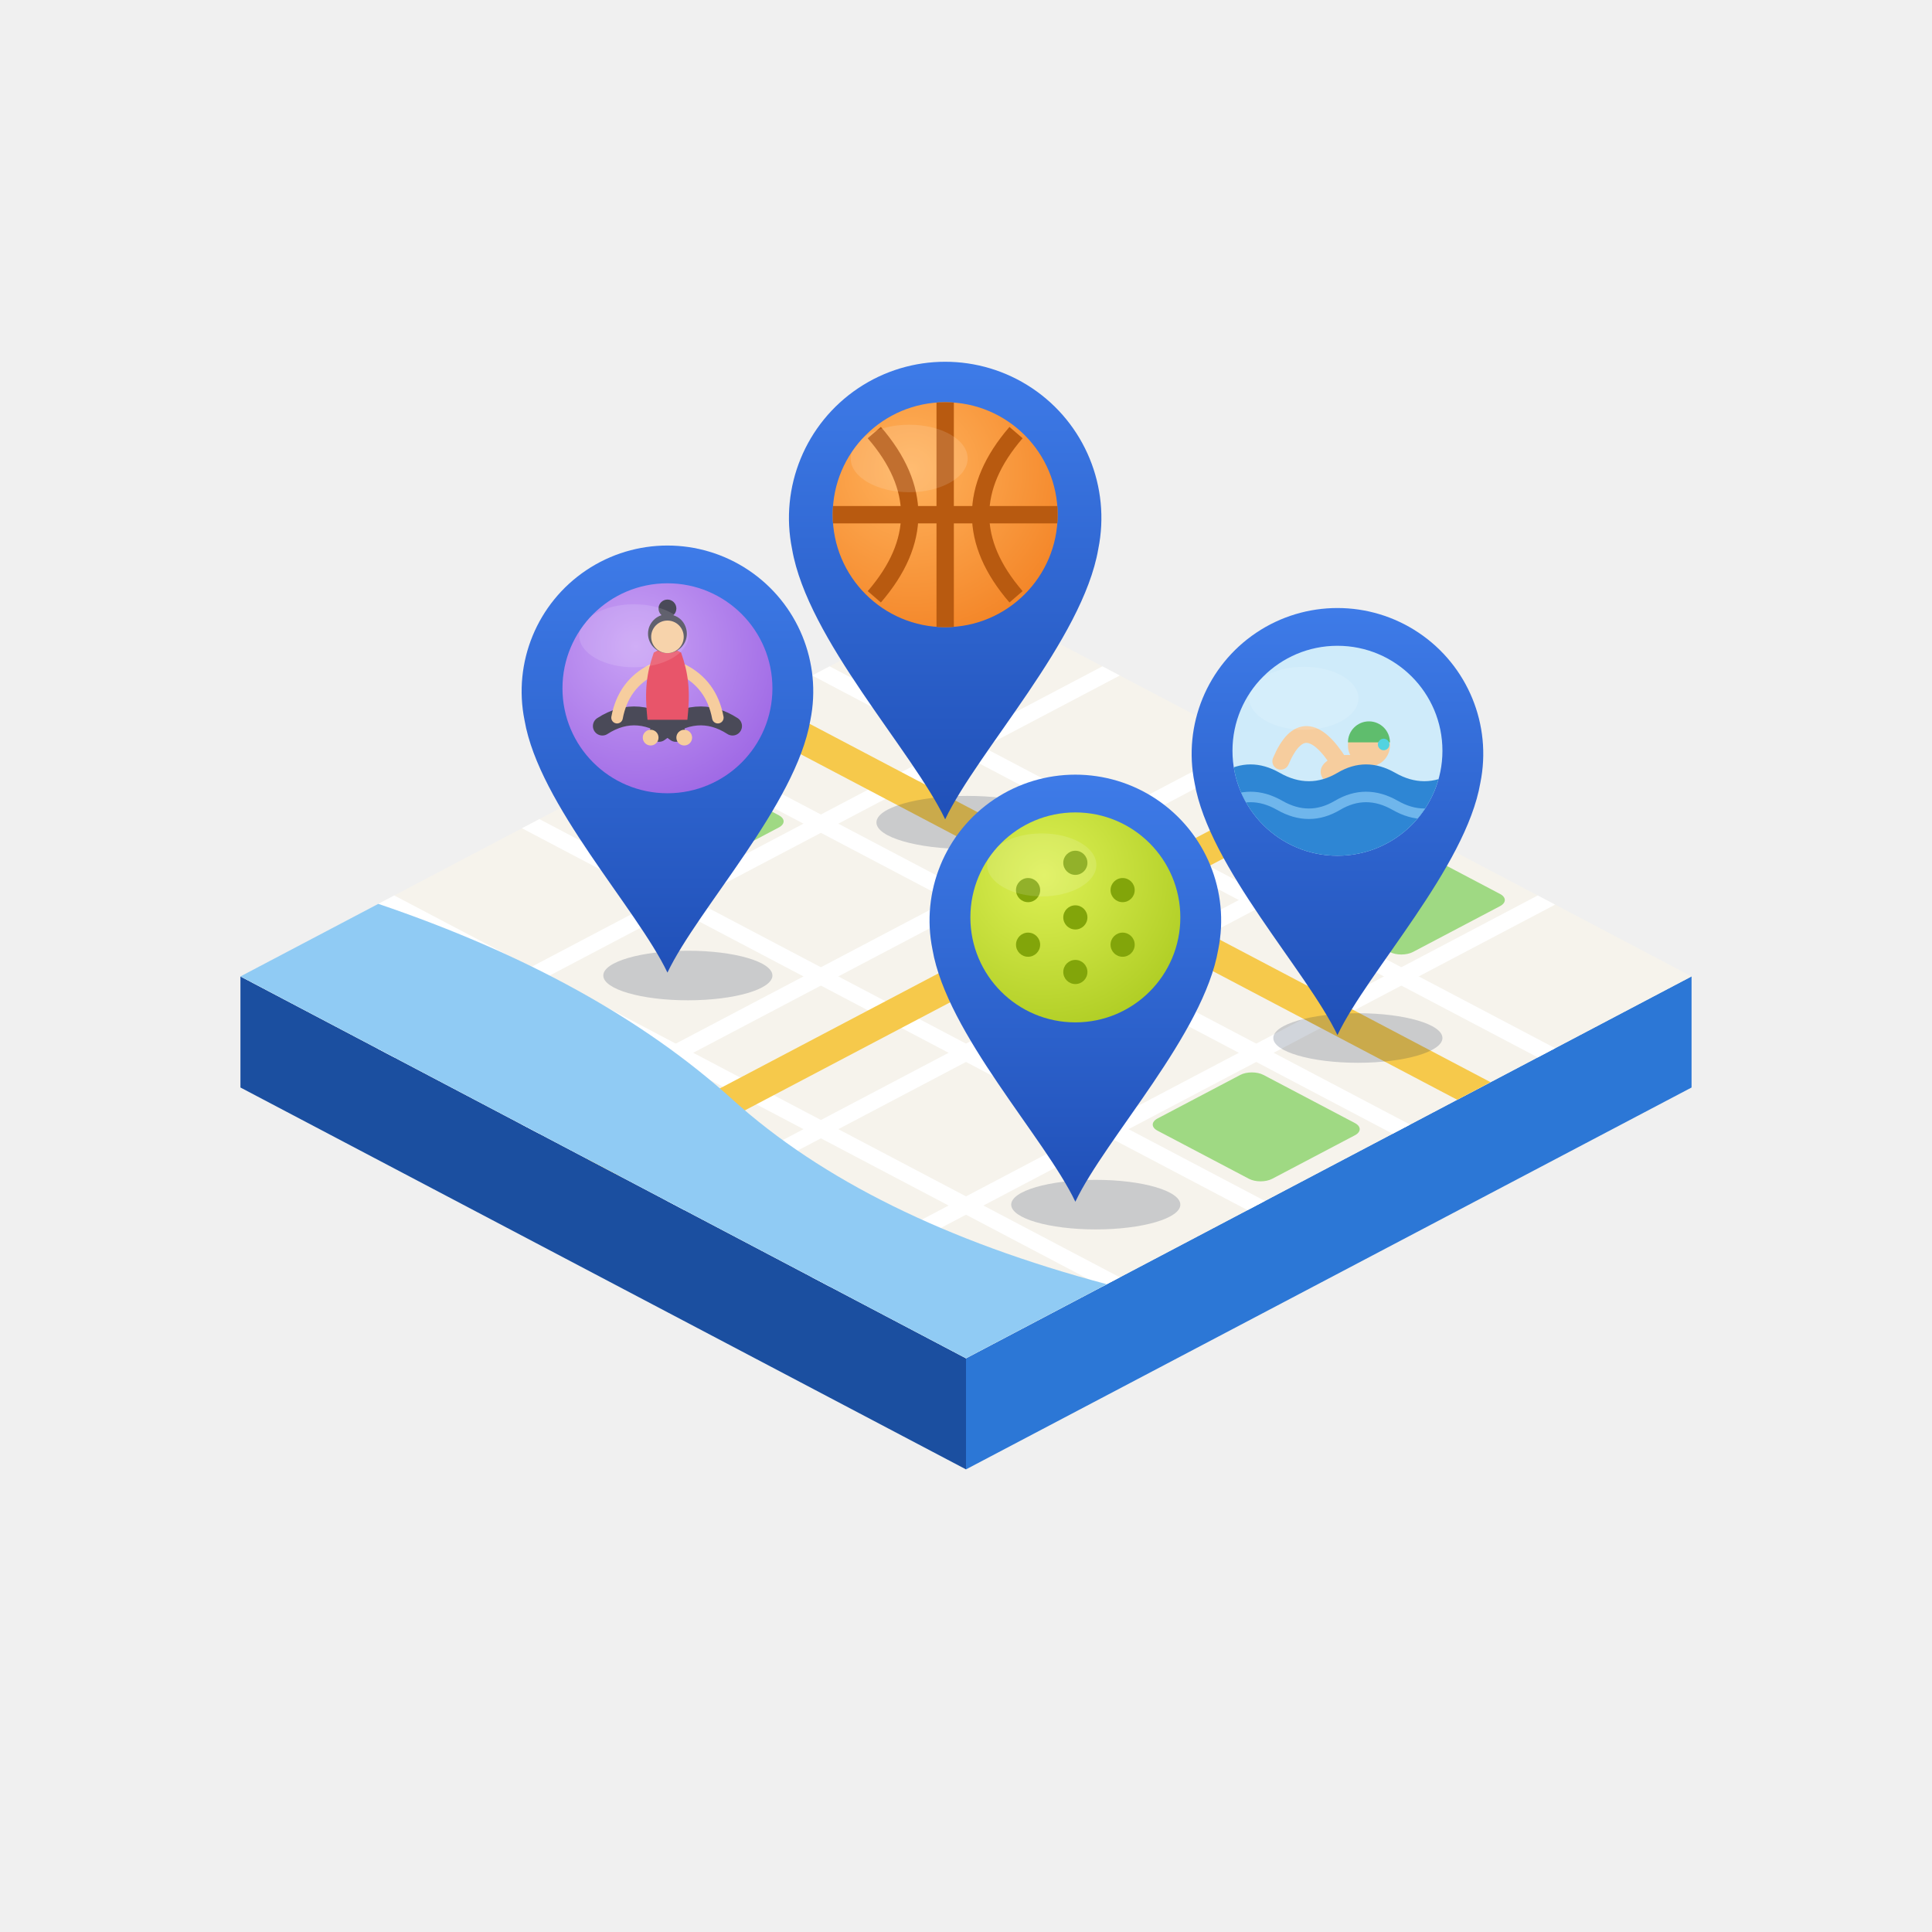
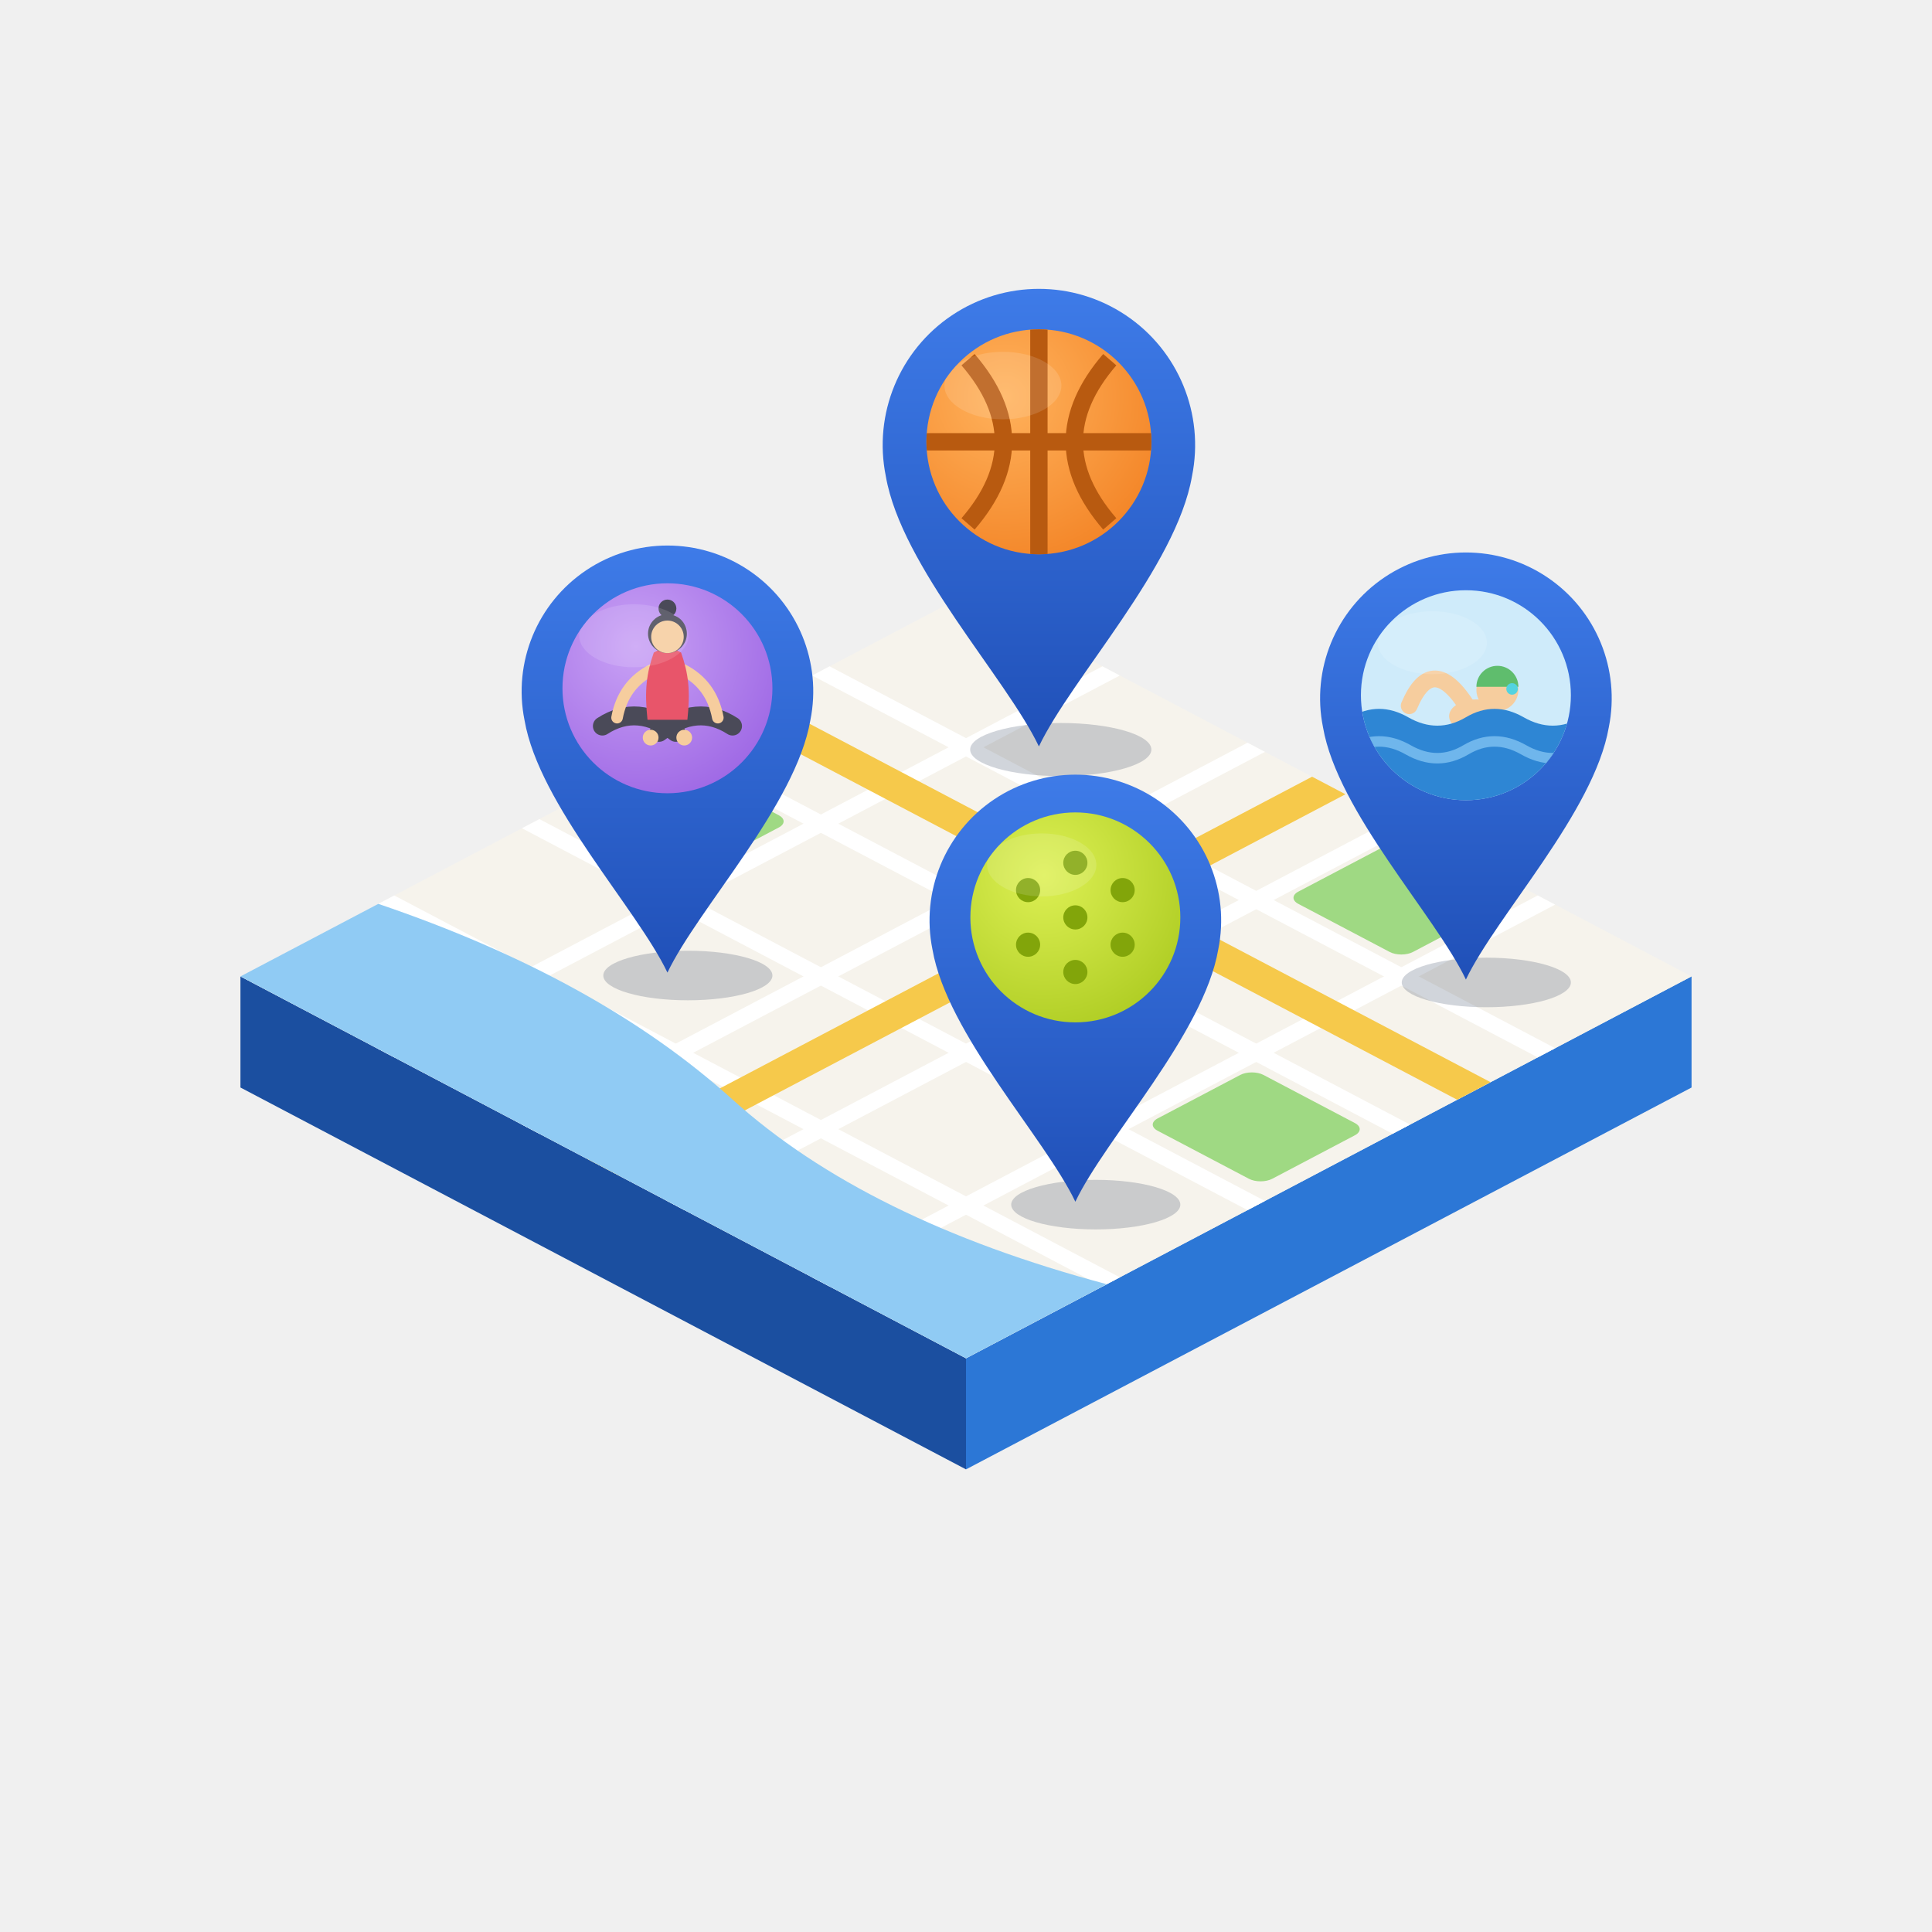
<svg xmlns="http://www.w3.org/2000/svg" width="1024" height="1024" viewBox="0 0 1024 1024">
  <g transform="translate(40.96 40.96) scale(0.92)">
    <polygon points="94,518 512,738 512,802 94,582" fill="#1B4FA0" />
    <polygon points="512,738 930,518 930,582 512,802" fill="#2C77D6" />
    <defs>
      <clipPath id="mapClip">
        <rect width="1000" height="1000" />
      </clipPath>
    </defs>
    <g transform="matrix(0.418 0.22 -0.418 0.22 512 298)" clip-path="url(#mapClip)">
      <rect width="1000" height="1000" fill="#F6F3EC" />
      <g stroke="#FFFFFF" stroke-width="24" fill="none">
        <path d="M 200 0 L 200 1000" />
        <path d="M 400 0 L 400 1000" />
        <path d="M 600 0 L 600 1000" />
        <path d="M 800 0 L 800 1000" />
        <path d="M 0 200 L 1000 200" />
        <path d="M 0 400 L 1000 400" />
        <path d="M 0 600 L 1000 600" />
        <path d="M 0 800 L 1000 800" />
      </g>
      <rect x="618" y="24" width="158" height="152" rx="16" fill="#9FD983" />
      <rect x="24" y="418" width="152" height="158" rx="16" fill="#9FD983" />
      <rect x="818" y="424" width="158" height="146" rx="16" fill="#9FD983" />
      <g stroke="#F6C94B" stroke-width="46" fill="none">
        <path d="M 500 0 L 500 1000" />
        <path d="M 0 300 L 1000 300" />
      </g>
      <path d="M 0 810 Q 250 756 500 822 T 1000 806 L 1000 1000 L 0 1000 Z" fill="#90CBF4" />
    </g>
-     <ellipse cx="512.6" cy="429.3" rx="52.2" ry="15.3" fill="#1B2B4A" opacity="0.20" />
+     <ellipse cx="566.6" cy="387.3" rx="52.2" ry="15.3" fill="#1B2B4A" opacity="0.20" />
    <ellipse cx="351.76" cy="517.48" rx="48.72" ry="14.28" fill="#1B2B4A" opacity="0.20" />
-     <ellipse cx="737.76" cy="553.48" rx="48.72" ry="14.28" fill="#1B2B4A" opacity="0.20" />
+     <ellipse cx="811.76" cy="521.48" rx="48.72" ry="14.28" fill="#1B2B4A" opacity="0.20" />
    <ellipse cx="586.76" cy="649.48" rx="48.72" ry="14.28" fill="#1B2B4A" opacity="0.20" />
    <defs>
-       <linearGradient id="pinGradblue500252" x1="0" y1="0" x2="0" y2="1">
+       <linearGradient id="pinGradblue554210" x1="0" y1="0" x2="0" y2="1">
        <stop offset="0" stop-color="#3E7BE8" />
        <stop offset="1" stop-color="#2050B8" />
      </linearGradient>
    </defs>
-     <path d="M 500 427.5                C 481.1 387.9 420.8 324.0 411.8 271.8                A 90 90 0 1 1 588.2 271.8                C 579.2 324.0 518.9 387.9 500 427.5 Z" fill="url(#pinGradblue500252)" />
+     <path d="M 554 385.5                C 535.1 345.9 474.8 282.0 465.8 229.8                A 90 90 0 1 1 642.2 229.8                C 633.2 282.0 572.9 345.9 554 385.5 Z" fill="url(#pinGradblue554210)" />
    <defs>
-       <radialGradient id="ballGrad500252" cx="0.35" cy="0.3" r="1">
+       <radialGradient id="ballGrad554210" cx="0.35" cy="0.3" r="1">
        <stop offset="0" stop-color="#FFB25C" />
        <stop offset="1" stop-color="#F07818" />
      </radialGradient>
-       <clipPath id="ballClip500252">
-         <circle cx="500" cy="252" r="64.8" />
+       <clipPath id="ballClip554210">
+         <circle cx="554" cy="210" r="64.8" />
      </clipPath>
    </defs>
-     <circle cx="500" cy="252" r="64.8" fill="url(#ballGrad500252)" />
-     <g stroke="#B85A10" stroke-width="10" fill="none" clip-path="url(#ballClip500252)">
-       <path d="M 500 187.2 L 500 316.8" />
-       <path d="M 435.2 252 L 564.8 252" />
-       <path d="M 459.176 204.696 Q 500 252 459.176 299.304" />
-       <path d="M 540.824 204.696 Q 500 252 540.824 299.304" />
+     <circle cx="554" cy="210" r="64.8" fill="url(#ballGrad554210)" />
+     <g stroke="#B85A10" stroke-width="10" fill="none" clip-path="url(#ballClip554210)">
+       <path d="M 554 145.2 L 554 274.8" />
+       <path d="M 489.2 210 L 618.8 210" />
+       <path d="M 513.176 162.696 Q 554 210 513.176 257.304" />
+       <path d="M 594.824 162.696 Q 554 210 594.824 257.304" />
    </g>
    <defs>
-       <clipPath id="discClip500252">
-         <circle cx="500" cy="252" r="64.8" />
+       <clipPath id="discClip554210">
+         <circle cx="554" cy="210" r="64.8" />
      </clipPath>
    </defs>
-     <ellipse cx="479.264" cy="219.6" rx="33.696" ry="19.44" fill="#FFFFFF" opacity="0.13" clip-path="url(#discClip500252)" />
+     <ellipse cx="533.264" cy="177.6" rx="33.696" ry="19.44" fill="#FFFFFF" opacity="0.13" clip-path="url(#discClip554210)" />
    <defs>
      <linearGradient id="pinGradblue340352" x1="0" y1="0" x2="0" y2="1">
        <stop offset="0" stop-color="#3E7BE8" />
        <stop offset="1" stop-color="#2050B8" />
      </linearGradient>
    </defs>
    <path d="M 340 515.8                C 322.36 478.84 266.08 419.2 257.68 370.48                A 84 84 0 1 1 422.32 370.48                C 413.92 419.2 357.64 478.84 340 515.8 Z" fill="url(#pinGradblue340352)" />
    <defs>
      <radialGradient id="yog340352" cx="0.35" cy="0.3" r="1">
        <stop offset="0" stop-color="#C9A2F5" />
        <stop offset="1" stop-color="#9257E0" />
      </radialGradient>
    </defs>
    <circle cx="340" cy="352" r="60.48" fill="url(#yog340352)" />
    <g>
      <path d="M 302.502 373.773 Q 323.066 360.467 344.838 377.402" stroke="#4A4A58" stroke-width="10.886" fill="none" stroke-linecap="round" />
      <path d="M 377.498 373.773 Q 356.934 360.467 335.162 377.402" stroke="#4A4A58" stroke-width="10.886" fill="none" stroke-linecap="round" />
      <circle cx="330.323" cy="380.426" r="4.536" fill="#F6CD9E" />
      <circle cx="349.677" cy="380.426" r="4.536" fill="#F6CD9E" />
      <path d="M 331.533 341.114 Q 314.598 349.581 310.97 368.934" stroke="#F6CD9E" stroke-width="6.653" fill="none" stroke-linecap="round" />
      <path d="M 348.467 341.114 Q 365.402 349.581 369.03 368.934" stroke="#F6CD9E" stroke-width="6.653" fill="none" stroke-linecap="round" />
      <path d="M 332.138 331.437                  C 327.904 343.533 326.694 353.21 328.509 370.144                  L 351.491 370.144                  C 353.306 353.21 352.096 343.533 347.862 331.437                  Q 340 326.598 332.138 331.437 Z" fill="#E8556A" />
      <circle cx="340" cy="320.55" r="11.189" fill="#4A4A58" />
      <circle cx="340" cy="306.035" r="5.141" fill="#4A4A58" />
      <circle cx="340" cy="322.365" r="9.374" fill="#F6CD9E" />
    </g>
    <defs>
      <clipPath id="discClip340352">
        <circle cx="340" cy="352" r="60.48" />
      </clipPath>
    </defs>
    <ellipse cx="320.646" cy="321.76" rx="31.45" ry="18.144" fill="#FFFFFF" opacity="0.13" clip-path="url(#discClip340352)" />
    <defs>
-       <linearGradient id="pinGradblue726388" x1="0" y1="0" x2="0" y2="1">
+       <linearGradient id="pinGradblue800356" x1="0" y1="0" x2="0" y2="1">
        <stop offset="0" stop-color="#3E7BE8" />
        <stop offset="1" stop-color="#2050B8" />
      </linearGradient>
    </defs>
-     <path d="M 726 551.8                C 708.36 514.84 652.08 455.2 643.68 406.48                A 84 84 0 1 1 808.32 406.48                C 799.92 455.2 743.64 514.84 726 551.8 Z" fill="url(#pinGradblue726388)" />
+     <path d="M 800 519.8                C 782.36 482.84 726.08 423.2 717.68 374.48                A 84 84 0 1 1 882.32 374.48                C 873.92 423.2 817.64 482.84 800 519.8 Z" fill="url(#pinGradblue800356)" />
    <defs>
-       <clipPath id="swmClip726388">
-         <circle cx="726" cy="388" r="60.48" />
+       <clipPath id="swmClip800356">
+         <circle cx="800" cy="356" r="60.48" />
      </clipPath>
    </defs>
-     <circle cx="726" cy="388" r="60.48" fill="#CFEBFA" />
-     <g clip-path="url(#swmClip726388)">
-       <ellipse cx="732.048" cy="400.096" rx="15.725" ry="9.677" fill="#F6CD9E" />
-       <circle cx="744.144" cy="384.976" r="12.096" fill="#F6CD9E" />
-       <path d="M 732.048 383.162 A 12.096 12.096 0 0 1 756.24 383.162 Z" fill="#5FBD6D" />
-       <circle cx="752.611" cy="384.371" r="3.326" fill="#53D3E0" />
-       <path d="M 727.21 395.258 Q 706.646 362.598 693.341 394.048" stroke="#F6CD9E" stroke-width="9.677" fill="none" stroke-linecap="round" />
-       <path d="M 659.472 400.701 q 16.33 -9.677 33.264 0 t 33.264 0 t 33.264 0 t 33.264 0 L 792.528 460.576 L 659.472 460.576 Z" fill="#2E86D4" />
-       <path d="M 659.472 419.45 q 16.33 -9.677 33.264 0 t 33.264 0 t 33.264 0 t 33.264 0" stroke="#6FB6EC" stroke-width="6.048" fill="none" stroke-linecap="round" />
+     <circle cx="800" cy="356" r="60.48" fill="#CFEBFA" />
+     <g clip-path="url(#swmClip800356)">
+       <ellipse cx="806.048" cy="368.096" rx="15.725" ry="9.677" fill="#F6CD9E" />
+       <circle cx="818.144" cy="352.976" r="12.096" fill="#F6CD9E" />
+       <path d="M 806.048 351.162 A 12.096 12.096 0 0 1 830.24 351.162 Z" fill="#5FBD6D" />
+       <circle cx="826.611" cy="352.371" r="3.326" fill="#53D3E0" />
+       <path d="M 801.21 363.258 Q 780.646 330.598 767.341 362.048" stroke="#F6CD9E" stroke-width="9.677" fill="none" stroke-linecap="round" />
+       <path d="M 733.472 368.701 q 16.33 -9.677 33.264 0 t 33.264 0 t 33.264 0 t 33.264 0 L 866.528 428.576 L 733.472 428.576 Z" fill="#2E86D4" />
+       <path d="M 733.472 387.45 q 16.33 -9.677 33.264 0 t 33.264 0 t 33.264 0 t 33.264 0" stroke="#6FB6EC" stroke-width="6.048" fill="none" stroke-linecap="round" />
    </g>
    <defs>
-       <clipPath id="discClip726388">
-         <circle cx="726" cy="388" r="60.48" />
+       <clipPath id="discClip800356">
+         <circle cx="800" cy="356" r="60.48" />
      </clipPath>
    </defs>
-     <ellipse cx="706.646" cy="357.76" rx="31.45" ry="18.144" fill="#FFFFFF" opacity="0.13" clip-path="url(#discClip726388)" />
+     <ellipse cx="780.646" cy="325.76" rx="31.45" ry="18.144" fill="#FFFFFF" opacity="0.13" clip-path="url(#discClip800356)" />
    <defs>
      <linearGradient id="pinGradblue575484" x1="0" y1="0" x2="0" y2="1">
        <stop offset="0" stop-color="#3E7BE8" />
        <stop offset="1" stop-color="#2050B8" />
      </linearGradient>
    </defs>
    <path d="M 575 647.8                C 557.36 610.84 501.08 551.2 492.68 502.48                A 84 84 0 1 1 657.32 502.48                C 648.92 551.2 592.64 610.84 575 647.8 Z" fill="url(#pinGradblue575484)" />
    <defs>
      <radialGradient id="pkl575484" cx="0.35" cy="0.3" r="1">
        <stop offset="0" stop-color="#DDF054" />
        <stop offset="1" stop-color="#A2C316" />
      </radialGradient>
    </defs>
    <circle cx="575" cy="484" r="60.48" fill="url(#pkl575484)" />
    <circle cx="575" cy="484" r="6.955" fill="#82A50A" />
    <circle cx="575.0" cy="452.55" r="6.955" fill="#82A50A" />
    <circle cx="602.236" cy="468.275" r="6.955" fill="#82A50A" />
    <circle cx="602.236" cy="499.725" r="6.955" fill="#82A50A" />
    <circle cx="575.0" cy="515.45" r="6.955" fill="#82A50A" />
    <circle cx="547.764" cy="499.725" r="6.955" fill="#82A50A" />
    <circle cx="547.764" cy="468.275" r="6.955" fill="#82A50A" />
    <defs>
      <clipPath id="discClip575484">
        <circle cx="575" cy="484" r="60.48" />
      </clipPath>
    </defs>
    <ellipse cx="555.646" cy="453.76" rx="31.45" ry="18.144" fill="#FFFFFF" opacity="0.13" clip-path="url(#discClip575484)" />
  </g>
</svg>
